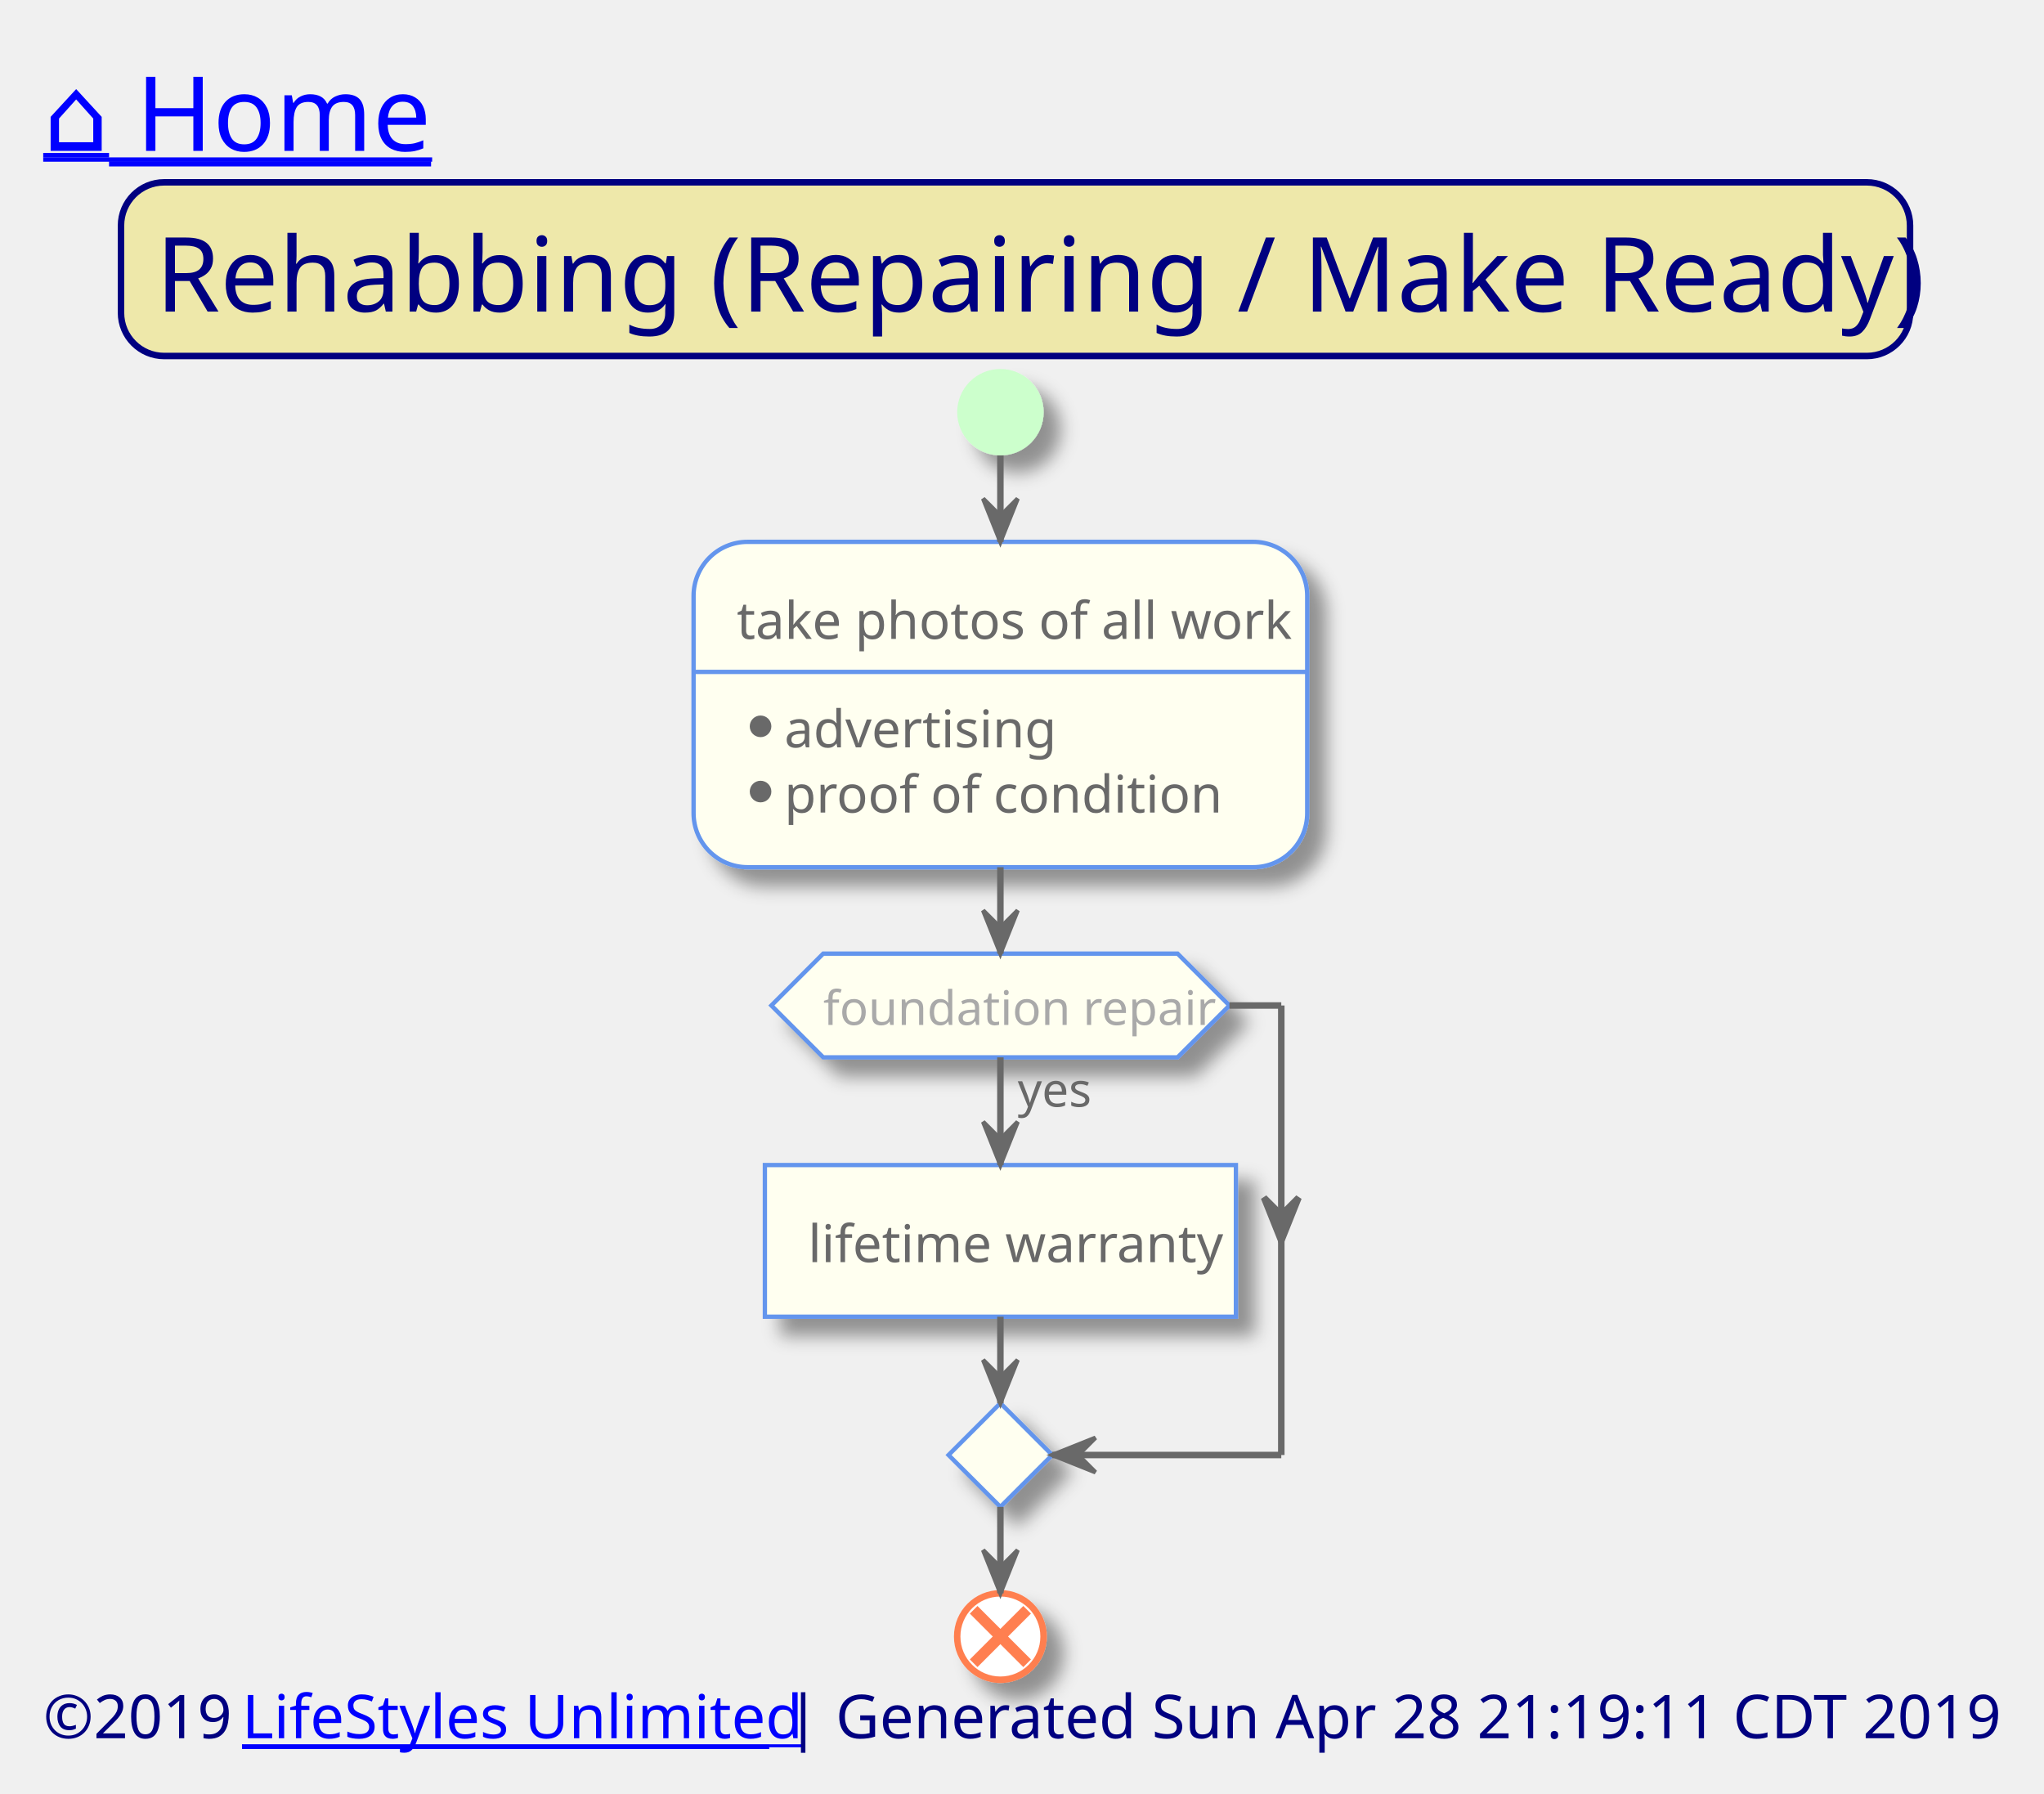
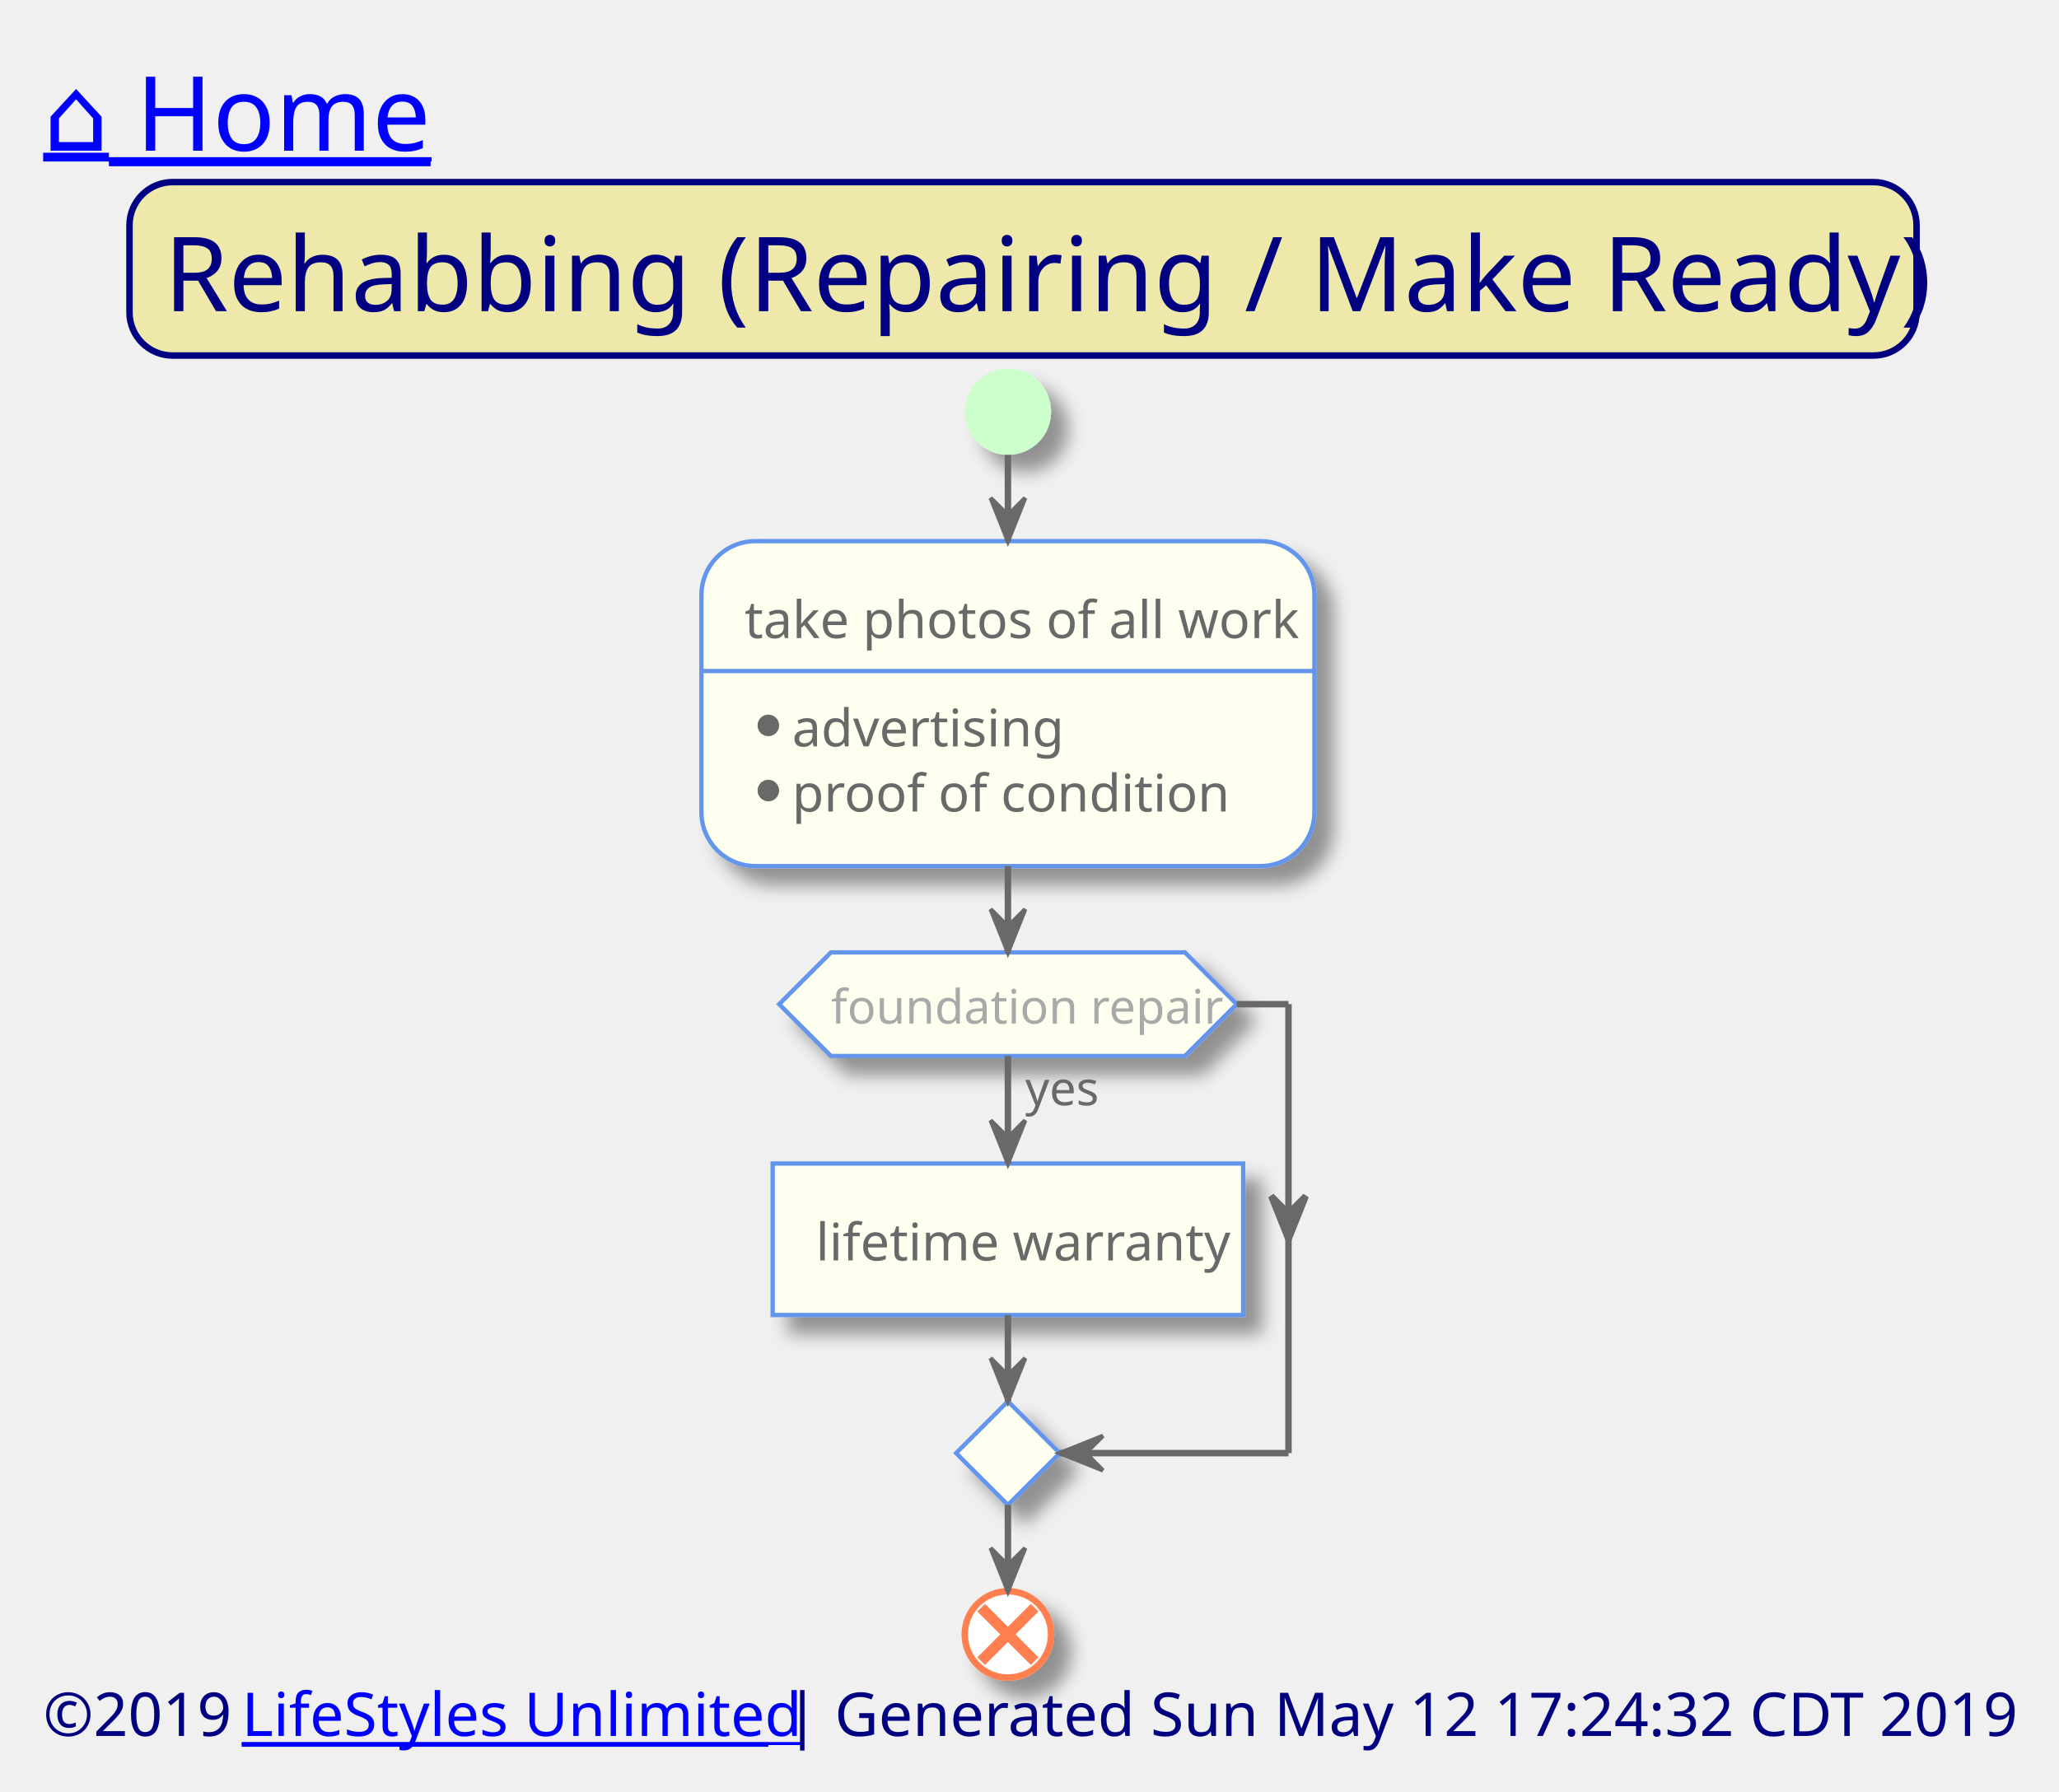
- <svg xmlns="http://www.w3.org/2000/svg" xmlns:xlink="http://www.w3.org/1999/xlink" contentScriptType="application/ecmascript" contentStyleType="text/css" height="415px" preserveAspectRatio="none" style="width:473px;height:415px;" version="1.1" viewBox="0 0 473 415" width="473px" zoomAndPan="magnify">
+ <svg xmlns="http://www.w3.org/2000/svg" xmlns:xlink="http://www.w3.org/1999/xlink" contentScriptType="application/ecmascript" contentStyleType="text/css" height="415px" preserveAspectRatio="none" style="width:477px;height:415px;" version="1.1" viewBox="0 0 477 415" width="477px" zoomAndPan="magnify">
  <defs>
    <style type="text/css">path:hover { stroke: #0000FF !important;}</style>
-     <filter height="300%" id="f126mkwlbin4n8" width="300%" x="-1" y="-1">
+     <filter height="300%" id="filgqcjv4csh5" width="300%" x="-1" y="-1">
      <feGaussianBlur result="blurOut" stdDeviation="2.0" />
      <feColorMatrix in="blurOut" result="blurOut2" type="matrix" values="0 0 0 0 0 0 0 0 0 0 0 0 0 0 0 0 0 0 .4 0" />
      <feOffset dx="4.0" dy="4.0" in="blurOut2" result="blurOut3" />
      <feBlend in="SourceGraphic" in2="blurOut3" mode="normal" />
    </filter>
  </defs>
  <g>
    <a target="_top" xlink:actuate="onRequest" xlink:href="../index.svg?sanitize=true" xlink:show="new" xlink:title="../index.svg?sanitize=true" xlink:type="simple">
      <text fill="#0000FF" font-family="sans-serif" font-size="24" lengthAdjust="spacingAndGlyphs" text-decoration="underline" textLength="90" x="10" y="34.914">⌂ Home</text>
      <line style="stroke: #0000FF; stroke-width: 1.0;" x1="10" x2="100" y1="36.914" y2="36.914" />
    </a>
-     <rect fill="#EEE8AA" height="40.188" rx="10" ry="10" style="stroke: #000080; stroke-width: 1.5;" width="414" x="28" y="42.188" />
-     <text fill="#000080" font-family="sans-serif" font-size="24" lengthAdjust="spacingAndGlyphs" textLength="398" x="36" y="72.102">Rehabbing (Repairing / Make Ready)</text>
-     <ellipse cx="231.5" cy="95.375" fill="#CCFFCC" filter="url(#f126mkwlbin4n8)" rx="10" ry="10" style="stroke: none; stroke-width: 1.0;" />
-     <rect fill="#FFFFF0" filter="url(#f126mkwlbin4n8)" height="75.281" rx="12.5" ry="12.5" style="stroke: #6495ED; stroke-width: 1.0;" width="142" x="160.5" y="125.375" />
-     <text fill="#696969" font-family="sans-serif" font-size="12" lengthAdjust="spacingAndGlyphs" textLength="122" x="170.5" y="147.832">take photos of all work</text>
-     <line style="stroke: #6495ED; stroke-width: 1.0;" x1="160.5" x2="302.5" y1="155.469" y2="155.469" />
-     <ellipse cx="176" cy="168.062" fill="#696969" rx="2.5" ry="2.5" style="stroke: #696969; stroke-width: 0.0;" />
-     <text fill="#696969" font-family="sans-serif" font-size="12" lengthAdjust="spacingAndGlyphs" textLength="60" x="181.5" y="172.926">advertising</text>
-     <ellipse cx="176" cy="183.156" fill="#696969" rx="2.5" ry="2.5" style="stroke: #696969; stroke-width: 0.0;" />
-     <text fill="#696969" font-family="sans-serif" font-size="12" lengthAdjust="spacingAndGlyphs" textLength="94" x="181.5" y="188.019">proof of condition</text>
-     <rect fill="#FFFFF0" filter="url(#f126mkwlbin4n8)" height="35.094" style="stroke: #6495ED; stroke-width: 1.0;" width="109" x="177" y="269.574" />
-     <text fill="#696969" font-family="sans-serif" font-size="12" lengthAdjust="spacingAndGlyphs" textLength="89" x="187" y="292.031">lifetime warranty</text>
-     <polygon fill="#FFFFF0" filter="url(#f126mkwlbin4n8)" points="190.5,220.656,272.5,220.656,284.5,232.656,272.5,244.656,190.5,244.656,178.5,232.656,190.5,220.656" style="stroke: #6495ED; stroke-width: 1.0;" />
-     <text fill="#696969" font-family="sans-serif" font-size="11" lengthAdjust="spacingAndGlyphs" textLength="18" x="235.5" y="256.075">yes</text>
-     <text fill="#A9A9A9" font-family="sans-serif" font-size="11" lengthAdjust="spacingAndGlyphs" textLength="82" x="190.5" y="237.157">foundation repair</text>
-     <polygon fill="#FFFFF0" filter="url(#f126mkwlbin4n8)" points="231.5,324.668,243.5,336.668,231.5,348.668,219.5,336.668,231.5,324.668" style="stroke: #6495ED; stroke-width: 1.0;" />
-     <ellipse cx="231.5" cy="378.668" fill="#FFFFFF" filter="url(#f126mkwlbin4n8)" rx="10" ry="10" style="stroke: #FF7F50; stroke-width: 1.5;" />
-     <line style="stroke: #FF7F50; stroke-width: 2.5;" x1="225.313" x2="237.687" y1="372.481" y2="384.855" />
-     <line style="stroke: #FF7F50; stroke-width: 2.5;" x1="237.687" x2="225.313" y1="372.481" y2="384.855" />
-     <line style="stroke: #696969; stroke-width: 1.5;" x1="231.5" x2="231.5" y1="105.375" y2="125.375" />
-     <polygon fill="#696969" points="227.5,115.375,231.5,125.375,235.5,115.375,231.5,119.375" style="stroke: #696969; stroke-width: 1.0;" />
-     <line style="stroke: #696969; stroke-width: 1.5;" x1="231.5" x2="231.5" y1="244.656" y2="269.574" />
-     <polygon fill="#696969" points="227.5,259.574,231.5,269.574,235.5,259.574,231.5,263.574" style="stroke: #696969; stroke-width: 1.0;" />
-     <line style="stroke: #696969; stroke-width: 1.5;" x1="284.5" x2="296.5" y1="232.656" y2="232.656" />
-     <polygon fill="#696969" points="292.5,277.121,296.5,287.121,300.5,277.121,296.5,281.121" style="stroke: #696969; stroke-width: 1.5;" />
-     <line style="stroke: #696969; stroke-width: 1.5;" x1="296.5" x2="296.5" y1="232.656" y2="336.668" />
-     <line style="stroke: #696969; stroke-width: 1.5;" x1="296.5" x2="243.5" y1="336.668" y2="336.668" />
-     <polygon fill="#696969" points="253.5,332.668,243.5,336.668,253.5,340.668,249.5,336.668" style="stroke: #696969; stroke-width: 1.0;" />
-     <line style="stroke: #696969; stroke-width: 1.5;" x1="231.5" x2="231.5" y1="304.668" y2="324.668" />
-     <polygon fill="#696969" points="227.5,314.668,231.5,324.668,235.5,314.668,231.5,318.668" style="stroke: #696969; stroke-width: 1.0;" />
-     <line style="stroke: #696969; stroke-width: 1.5;" x1="231.5" x2="231.5" y1="200.656" y2="220.656" />
-     <polygon fill="#696969" points="227.5,210.656,231.5,220.656,235.5,210.656,231.5,214.656" style="stroke: #696969; stroke-width: 1.0;" />
-     <line style="stroke: #696969; stroke-width: 1.5;" x1="231.5" x2="231.5" y1="348.668" y2="368.668" />
-     <polygon fill="#696969" points="227.5,358.668,231.5,368.668,235.5,358.668,231.5,362.668" style="stroke: #696969; stroke-width: 1.0;" />
+     <rect fill="#EEE8AA" height="40.188" rx="10" ry="10" style="stroke: #000080; stroke-width: 1.5;" width="414" x="30" y="42.188" />
+     <text fill="#000080" font-family="sans-serif" font-size="24" lengthAdjust="spacingAndGlyphs" textLength="398" x="38" y="72.102">Rehabbing (Repairing / Make Ready)</text>
+     <ellipse cx="233.5" cy="95.375" fill="#CCFFCC" filter="url(#filgqcjv4csh5)" rx="10" ry="10" style="stroke: none; stroke-width: 1.0;" />
+     <rect fill="#FFFFF0" filter="url(#filgqcjv4csh5)" height="75.281" rx="12.5" ry="12.5" style="stroke: #6495ED; stroke-width: 1.0;" width="142" x="162.5" y="125.375" />
+     <text fill="#696969" font-family="sans-serif" font-size="12" lengthAdjust="spacingAndGlyphs" textLength="122" x="172.5" y="147.832">take photos of all work</text>
+     <line style="stroke: #6495ED; stroke-width: 1.0;" x1="162.5" x2="304.5" y1="155.469" y2="155.469" />
+     <ellipse cx="178" cy="168.062" fill="#696969" rx="2.5" ry="2.5" style="stroke: #696969; stroke-width: 0.0;" />
+     <text fill="#696969" font-family="sans-serif" font-size="12" lengthAdjust="spacingAndGlyphs" textLength="60" x="183.5" y="172.926">advertising</text>
+     <ellipse cx="178" cy="183.156" fill="#696969" rx="2.5" ry="2.5" style="stroke: #696969; stroke-width: 0.0;" />
+     <text fill="#696969" font-family="sans-serif" font-size="12" lengthAdjust="spacingAndGlyphs" textLength="94" x="183.5" y="188.019">proof of condition</text>
+     <rect fill="#FFFFF0" filter="url(#filgqcjv4csh5)" height="35.094" style="stroke: #6495ED; stroke-width: 1.0;" width="109" x="179" y="269.574" />
+     <text fill="#696969" font-family="sans-serif" font-size="12" lengthAdjust="spacingAndGlyphs" textLength="89" x="189" y="292.031">lifetime warranty</text>
+     <polygon fill="#FFFFF0" filter="url(#filgqcjv4csh5)" points="192.5,220.656,274.5,220.656,286.5,232.656,274.5,244.656,192.5,244.656,180.5,232.656,192.5,220.656" style="stroke: #6495ED; stroke-width: 1.0;" />
+     <text fill="#696969" font-family="sans-serif" font-size="11" lengthAdjust="spacingAndGlyphs" textLength="18" x="237.5" y="256.075">yes</text>
+     <text fill="#A9A9A9" font-family="sans-serif" font-size="11" lengthAdjust="spacingAndGlyphs" textLength="82" x="192.5" y="237.157">foundation repair</text>
+     <polygon fill="#FFFFF0" filter="url(#filgqcjv4csh5)" points="233.5,324.668,245.5,336.668,233.5,348.668,221.5,336.668,233.5,324.668" style="stroke: #6495ED; stroke-width: 1.0;" />
+     <ellipse cx="233.5" cy="378.668" fill="#FFFFFF" filter="url(#filgqcjv4csh5)" rx="10" ry="10" style="stroke: #FF7F50; stroke-width: 1.5;" />
+     <line style="stroke: #FF7F50; stroke-width: 2.5;" x1="227.313" x2="239.687" y1="372.481" y2="384.855" />
+     <line style="stroke: #FF7F50; stroke-width: 2.5;" x1="239.687" x2="227.313" y1="372.481" y2="384.855" />
+     <line style="stroke: #696969; stroke-width: 1.5;" x1="233.5" x2="233.5" y1="105.375" y2="125.375" />
+     <polygon fill="#696969" points="229.5,115.375,233.5,125.375,237.5,115.375,233.5,119.375" style="stroke: #696969; stroke-width: 1.0;" />
+     <line style="stroke: #696969; stroke-width: 1.5;" x1="233.5" x2="233.5" y1="244.656" y2="269.574" />
+     <polygon fill="#696969" points="229.5,259.574,233.5,269.574,237.5,259.574,233.5,263.574" style="stroke: #696969; stroke-width: 1.0;" />
+     <line style="stroke: #696969; stroke-width: 1.5;" x1="286.5" x2="298.5" y1="232.656" y2="232.656" />
+     <polygon fill="#696969" points="294.5,277.121,298.5,287.121,302.5,277.121,298.5,281.121" style="stroke: #696969; stroke-width: 1.5;" />
+     <line style="stroke: #696969; stroke-width: 1.5;" x1="298.5" x2="298.5" y1="232.656" y2="336.668" />
+     <line style="stroke: #696969; stroke-width: 1.5;" x1="298.5" x2="245.5" y1="336.668" y2="336.668" />
+     <polygon fill="#696969" points="255.5,332.668,245.5,336.668,255.5,340.668,251.5,336.668" style="stroke: #696969; stroke-width: 1.0;" />
+     <line style="stroke: #696969; stroke-width: 1.5;" x1="233.5" x2="233.5" y1="304.668" y2="324.668" />
+     <polygon fill="#696969" points="229.5,314.668,233.5,324.668,237.5,314.668,233.5,318.668" style="stroke: #696969; stroke-width: 1.0;" />
+     <line style="stroke: #696969; stroke-width: 1.5;" x1="233.5" x2="233.5" y1="200.656" y2="220.656" />
+     <polygon fill="#696969" points="229.5,210.656,233.5,220.656,237.5,210.656,233.5,214.656" style="stroke: #696969; stroke-width: 1.0;" />
+     <line style="stroke: #696969; stroke-width: 1.5;" x1="233.5" x2="233.5" y1="348.668" y2="368.668" />
+     <polygon fill="#696969" points="229.5,358.668,233.5,368.668,237.5,358.668,233.5,362.668" style="stroke: #696969; stroke-width: 1.0;" />
    <text fill="#000080" font-family="sans-serif" font-size="14" lengthAdjust="spacingAndGlyphs" textLength="42" x="10" y="402.201">©2019</text>
    <a target="_top" xlink:actuate="onRequest" xlink:href="http://www.lifestylesunlimited.com" xlink:show="new" xlink:title="http://www.lifestylesunlimited.com" xlink:type="simple">
      <text fill="#0000FF" font-family="sans-serif" font-size="14" lengthAdjust="spacingAndGlyphs" text-decoration="underline" textLength="122" x="56" y="402.201">LifeStyles Unlimited</text>
      <line style="stroke: #0000FF; stroke-width: 1.0;" x1="56" x2="178" y1="404.201" y2="404.201" />
    </a>
-     <text fill="#000080" font-family="sans-serif" font-size="14" lengthAdjust="spacingAndGlyphs" textLength="279" x="182" y="402.201">| Generated Sun Apr 28 21:19:11 CDT 2019</text>
+     <text fill="#000080" font-family="sans-serif" font-size="14" lengthAdjust="spacingAndGlyphs" textLength="283" x="182" y="402.201">| Generated Sun May 12 17:24:32 CDT 2019</text>
  </g>
</svg>
